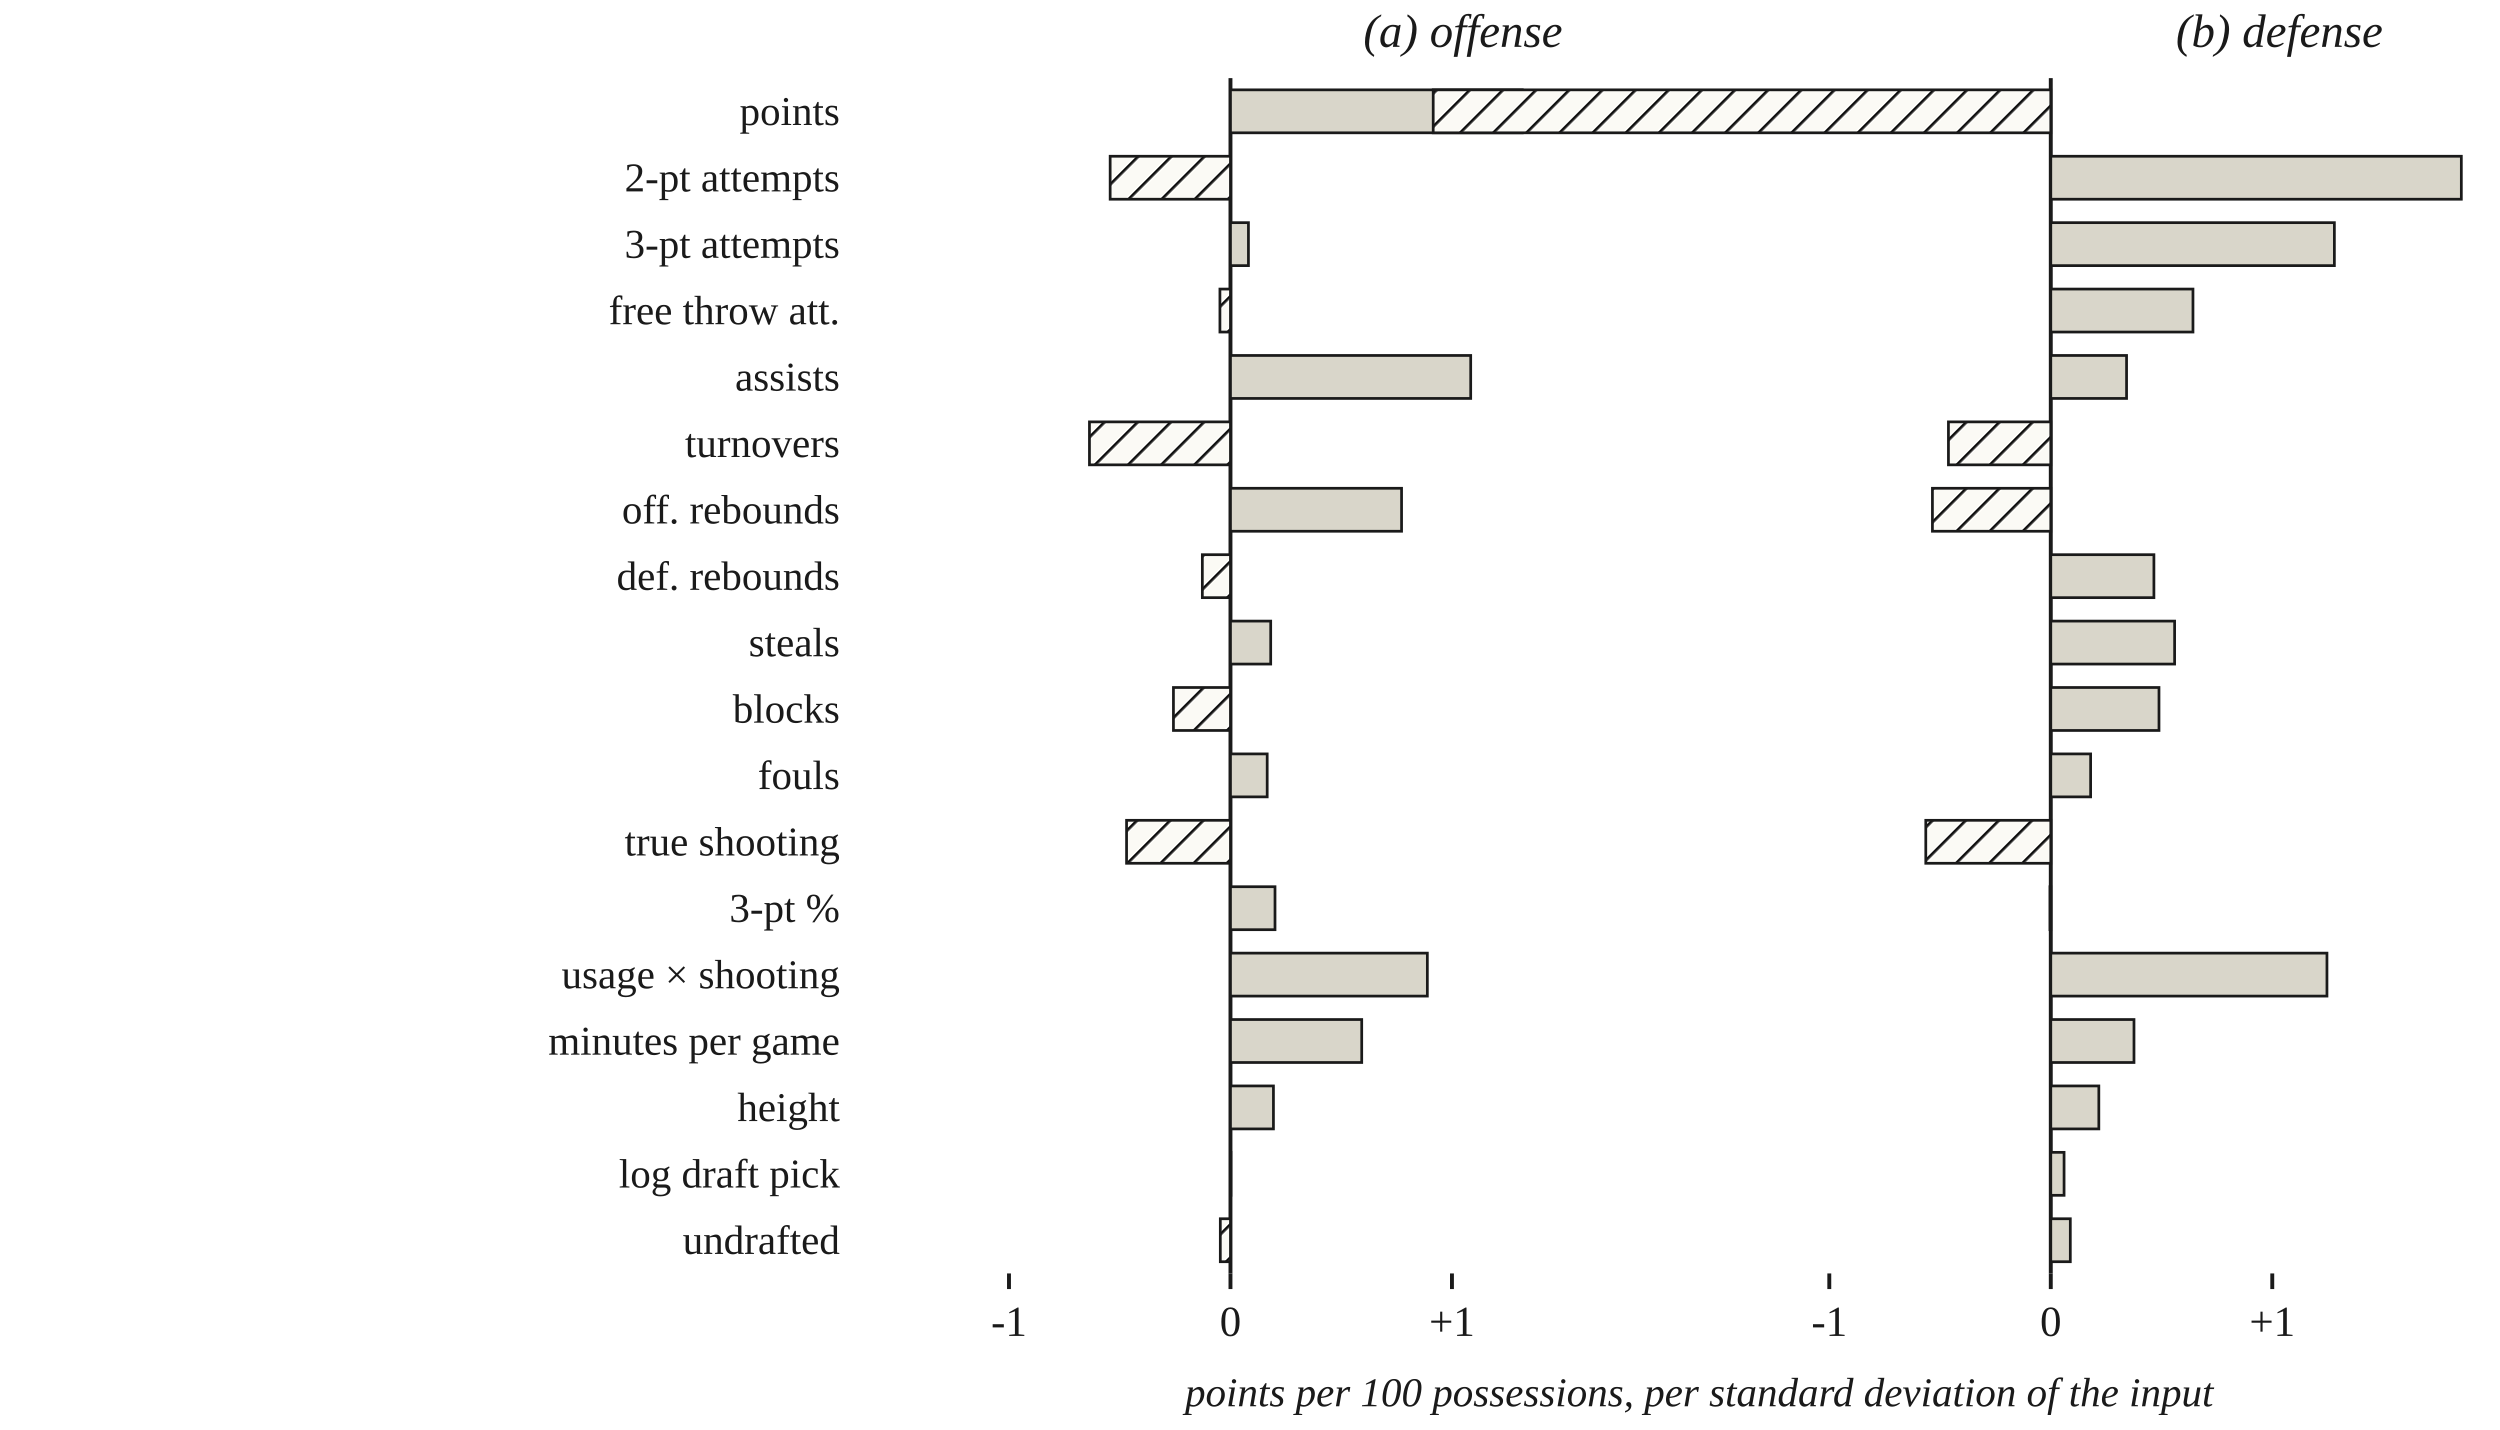
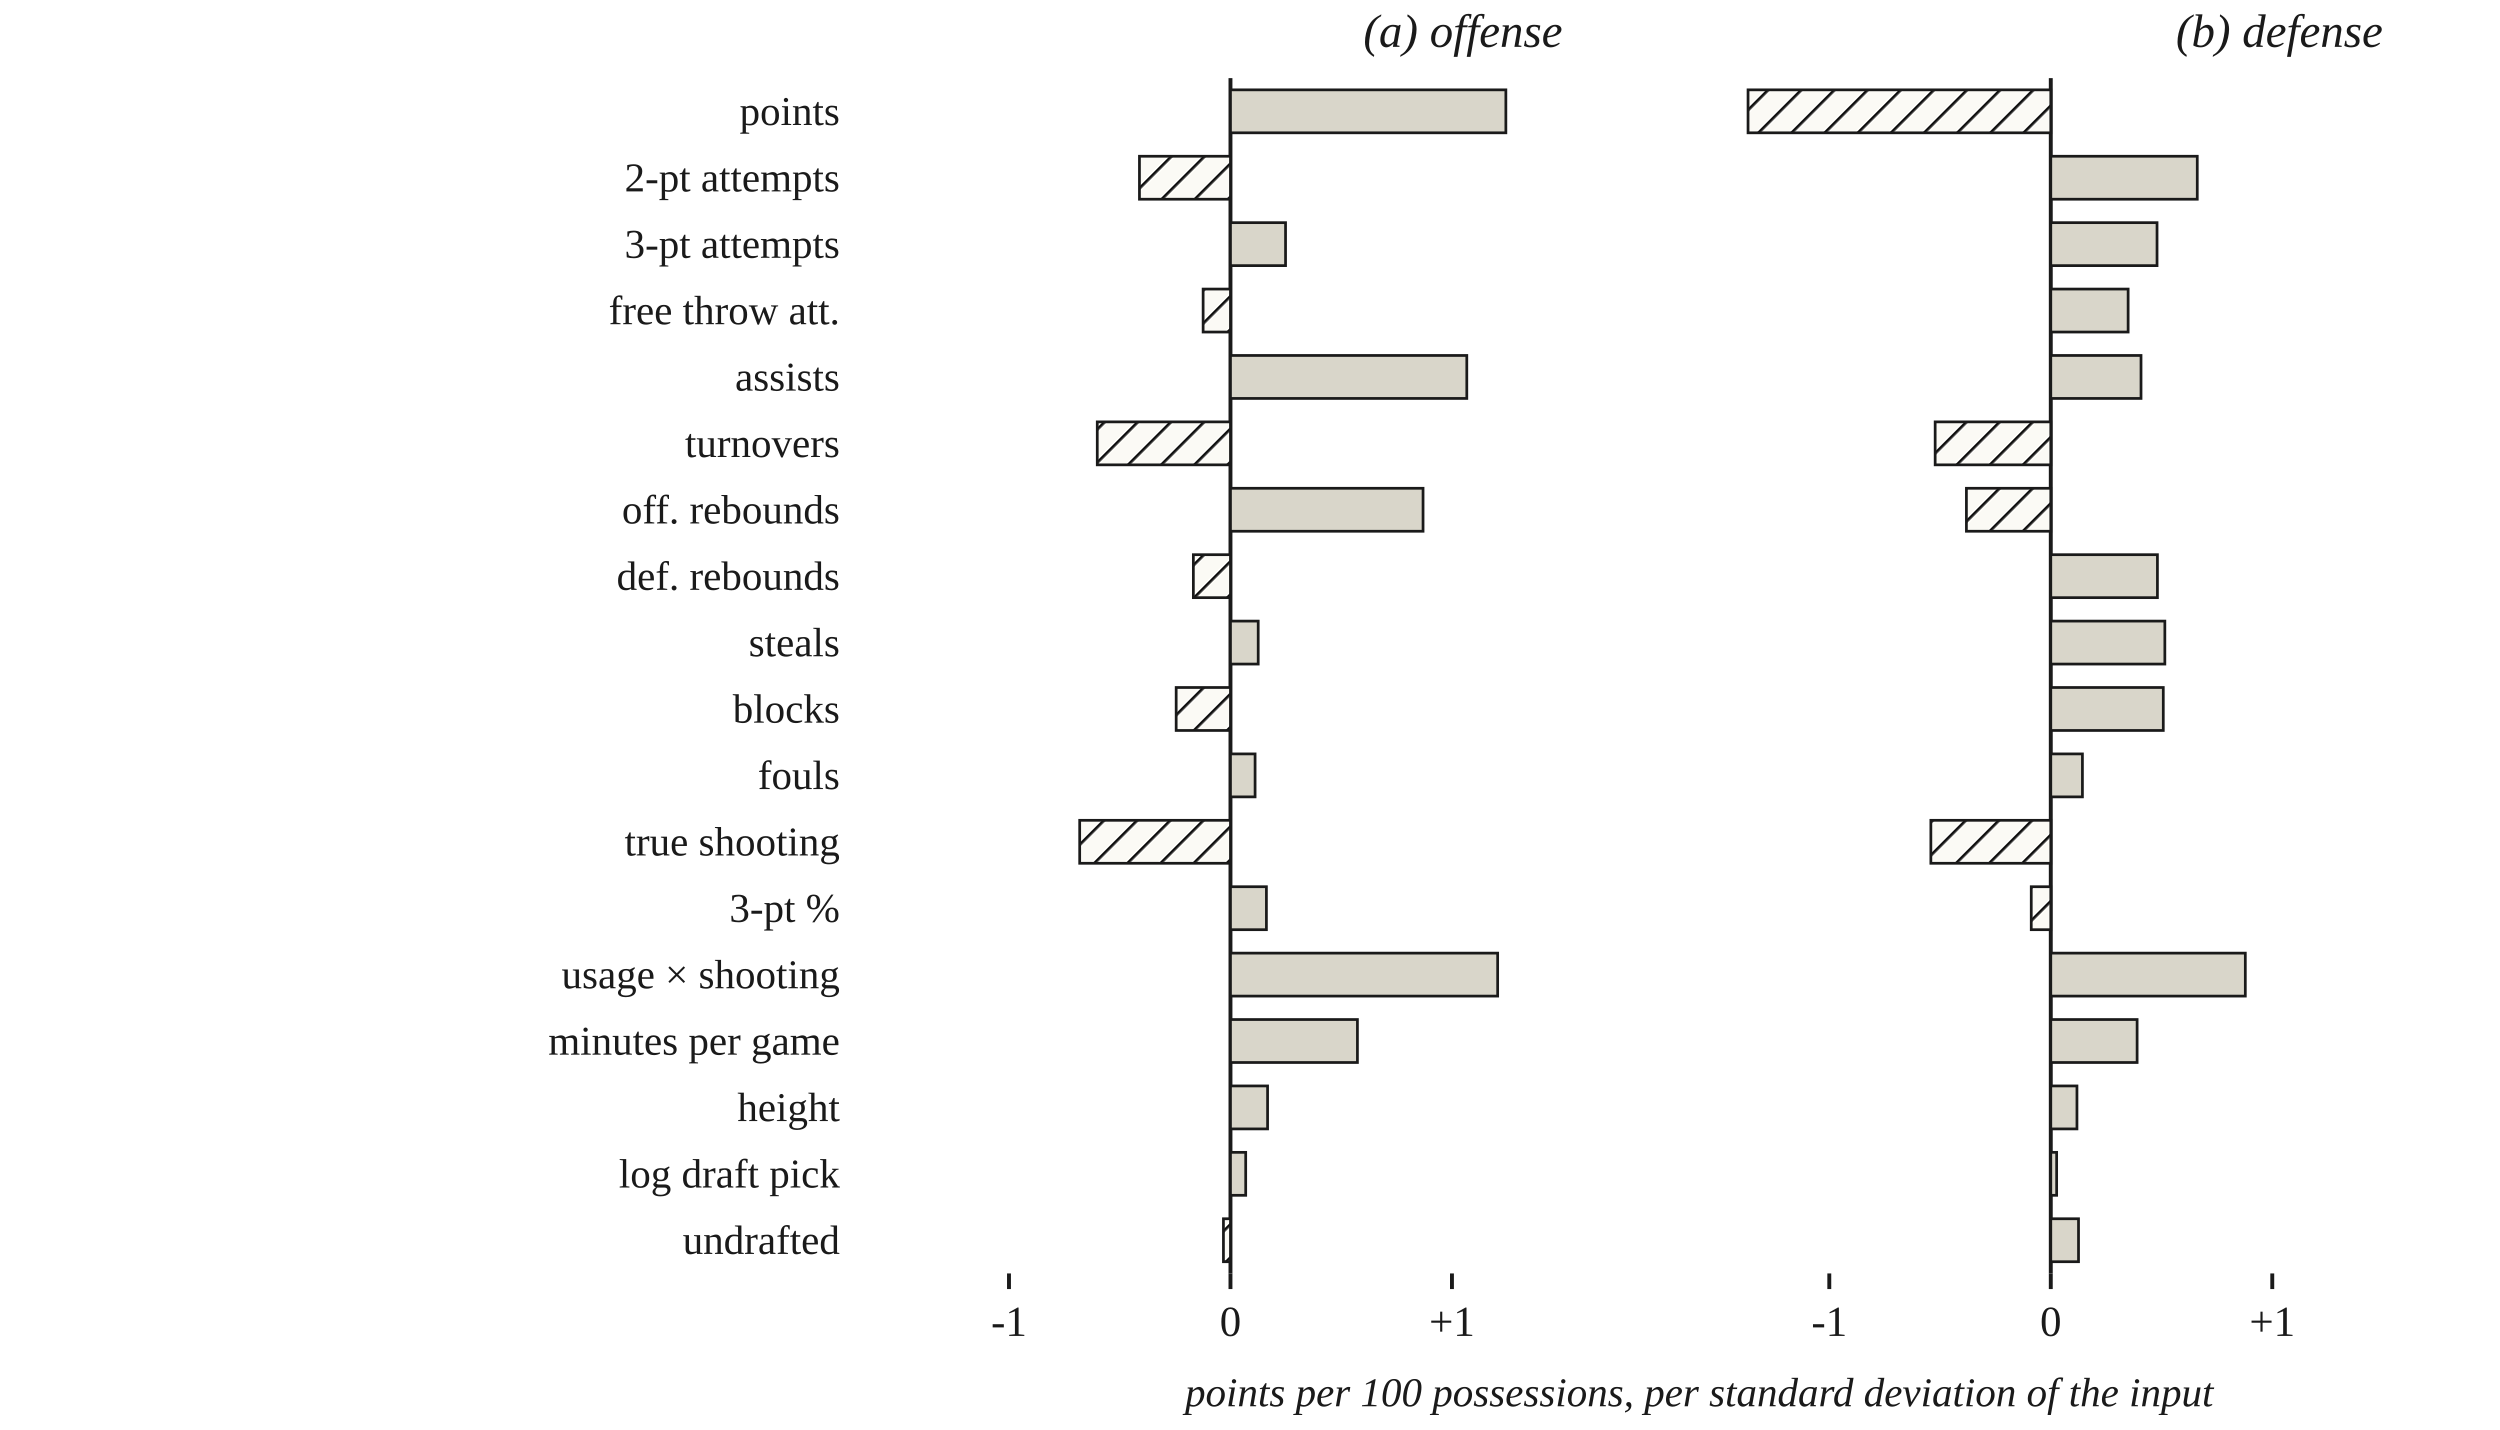
<svg xmlns="http://www.w3.org/2000/svg" viewBox="0 0 640 366" width="100%" role="img" aria-label="Bar charts of the box formula's coefficients for offense and defense">
  <defs>
    <pattern id="hatch" width="6" height="6" patternUnits="userSpaceOnUse" patternTransform="rotate(45)">
      <rect width="6" height="6" fill="#fbfaf5" />
      <line x1="0" y1="0" x2="0" y2="6" stroke="#1a1a1a" stroke-width="1.4" />
    </pattern>
    <pattern id="dots" width="5" height="5" patternUnits="userSpaceOnUse">
      <rect width="5" height="5" fill="#fbfaf5" />
      <circle cx="2.5" cy="2.5" r=".9" fill="#1a1a1a" />
    </pattern>
    <marker id="arrow" viewBox="0 0 10 10" refX="9" refY="5" markerWidth="7" markerHeight="7" orient="auto-start-reverse">
      <path d="M 0 1 L 9 5 L 0 9 z" fill="#1a1a1a" />
    </marker>
  </defs>
  <line x1="315" y1="20" x2="315" y2="326" stroke="#1a1a1a" stroke-width="1.0" />
-   <rect x="315" y="23" width="74.7" height="11" rx="0" fill="#d9d6ca" stroke="#1a1a1a" stroke-width="0.7" />
-   <rect x="284.2" y="40" width="30.8" height="11" rx="0" fill="url(#hatch)" stroke="#1a1a1a" stroke-width="0.7" />
-   <rect x="315" y="57" width="4.6" height="11" rx="0" fill="#d9d6ca" stroke="#1a1a1a" stroke-width="0.7" />
-   <rect x="312.3" y="74" width="2.7" height="11" rx="0" fill="url(#hatch)" stroke="#1a1a1a" stroke-width="0.7" />
-   <rect x="315" y="91" width="61.5" height="11" rx="0" fill="#d9d6ca" stroke="#1a1a1a" stroke-width="0.7" />
-   <rect x="278.9" y="108" width="36.1" height="11" rx="0" fill="url(#hatch)" stroke="#1a1a1a" stroke-width="0.7" />
-   <rect x="315" y="125" width="43.8" height="11" rx="0" fill="#d9d6ca" stroke="#1a1a1a" stroke-width="0.7" />
-   <rect x="307.8" y="142" width="7.2" height="11" rx="0" fill="url(#hatch)" stroke="#1a1a1a" stroke-width="0.7" />
-   <rect x="315" y="159" width="10.3" height="11" rx="0" fill="#d9d6ca" stroke="#1a1a1a" stroke-width="0.7" />
-   <rect x="300.4" y="176" width="14.6" height="11" rx="0" fill="url(#hatch)" stroke="#1a1a1a" stroke-width="0.7" />
-   <rect x="315" y="193" width="9.4" height="11" rx="0" fill="#d9d6ca" stroke="#1a1a1a" stroke-width="0.7" />
-   <rect x="288.4" y="210" width="26.6" height="11" rx="0" fill="url(#hatch)" stroke="#1a1a1a" stroke-width="0.7" />
-   <rect x="315" y="227" width="11.4" height="11" rx="0" fill="#d9d6ca" stroke="#1a1a1a" stroke-width="0.7" />
-   <rect x="315" y="244" width="50.4" height="11" rx="0" fill="#d9d6ca" stroke="#1a1a1a" stroke-width="0.7" />
-   <rect x="315" y="261" width="33.6" height="11" rx="0" fill="#d9d6ca" stroke="#1a1a1a" stroke-width="0.7" />
-   <rect x="315" y="278" width="11" height="11" rx="0" fill="#d9d6ca" stroke="#1a1a1a" stroke-width="0.7" />
-   <rect x="315" y="295" width="0.1" height="11" rx="0" fill="#d9d6ca" stroke="#1a1a1a" stroke-width="0.7" />
-   <rect x="312.4" y="312" width="2.6" height="11" rx="0" fill="url(#hatch)" stroke="#1a1a1a" stroke-width="0.7" />
+   <rect x="315" y="23" width="70.5" height="11" rx="0" fill="#d9d6ca" stroke="#1a1a1a" stroke-width="0.7" />
+   <rect x="291.7" y="40" width="23.3" height="11" rx="0" fill="url(#hatch)" stroke="#1a1a1a" stroke-width="0.7" />
+   <rect x="315" y="57" width="14.1" height="11" rx="0" fill="#d9d6ca" stroke="#1a1a1a" stroke-width="0.7" />
+   <rect x="308" y="74" width="7" height="11" rx="0" fill="url(#hatch)" stroke="#1a1a1a" stroke-width="0.7" />
+   <rect x="315" y="91" width="60.5" height="11" rx="0" fill="#d9d6ca" stroke="#1a1a1a" stroke-width="0.7" />
+   <rect x="280.9" y="108" width="34.1" height="11" rx="0" fill="url(#hatch)" stroke="#1a1a1a" stroke-width="0.7" />
+   <rect x="315" y="125" width="49.3" height="11" rx="0" fill="#d9d6ca" stroke="#1a1a1a" stroke-width="0.7" />
+   <rect x="305.5" y="142" width="9.5" height="11" rx="0" fill="url(#hatch)" stroke="#1a1a1a" stroke-width="0.7" />
+   <rect x="315" y="159" width="7.1" height="11" rx="0" fill="#d9d6ca" stroke="#1a1a1a" stroke-width="0.7" />
+   <rect x="301.1" y="176" width="13.9" height="11" rx="0" fill="url(#hatch)" stroke="#1a1a1a" stroke-width="0.7" />
+   <rect x="315" y="193" width="6.3" height="11" rx="0" fill="#d9d6ca" stroke="#1a1a1a" stroke-width="0.7" />
+   <rect x="276.4" y="210" width="38.6" height="11" rx="0" fill="url(#hatch)" stroke="#1a1a1a" stroke-width="0.7" />
+   <rect x="315" y="227" width="9.2" height="11" rx="0" fill="#d9d6ca" stroke="#1a1a1a" stroke-width="0.7" />
+   <rect x="315" y="244" width="68.4" height="11" rx="0" fill="#d9d6ca" stroke="#1a1a1a" stroke-width="0.7" />
+   <rect x="315" y="261" width="32.5" height="11" rx="0" fill="#d9d6ca" stroke="#1a1a1a" stroke-width="0.7" />
+   <rect x="315" y="278" width="9.5" height="11" rx="0" fill="#d9d6ca" stroke="#1a1a1a" stroke-width="0.7" />
+   <rect x="315" y="295" width="3.9" height="11" rx="0" fill="#d9d6ca" stroke="#1a1a1a" stroke-width="0.7" />
+   <rect x="313.2" y="312" width="1.8" height="11" rx="0" fill="url(#hatch)" stroke="#1a1a1a" stroke-width="0.7" />
  <line x1="258.3" y1="326" x2="258.3" y2="330" stroke="#1a1a1a" stroke-width="1.0" />
  <text x="258.3" y="342" font-size="11" text-anchor="middle" fill="#1a1a1a">-1</text>
  <line x1="315" y1="326" x2="315" y2="330" stroke="#1a1a1a" stroke-width="1.0" />
  <text x="315" y="342" font-size="11" text-anchor="middle" fill="#1a1a1a">0</text>
  <line x1="371.7" y1="326" x2="371.7" y2="330" stroke="#1a1a1a" stroke-width="1.0" />
  <text x="371.7" y="342" font-size="11" text-anchor="middle" fill="#1a1a1a">+1</text>
  <text x="400" y="12" font-size="12" text-anchor="end" fill="#1a1a1a" font-style="italic">(a) offense</text>
  <line x1="525" y1="20" x2="525" y2="326" stroke="#1a1a1a" stroke-width="1.0" />
-   <rect x="366.9" y="23" width="158.1" height="11" rx="0" fill="url(#hatch)" stroke="#1a1a1a" stroke-width="0.7" />
-   <rect x="525" y="40" width="105.1" height="11" rx="0" fill="#d9d6ca" stroke="#1a1a1a" stroke-width="0.7" />
-   <rect x="525" y="57" width="72.6" height="11" rx="0" fill="#d9d6ca" stroke="#1a1a1a" stroke-width="0.7" />
-   <rect x="525" y="74" width="36.4" height="11" rx="0" fill="#d9d6ca" stroke="#1a1a1a" stroke-width="0.7" />
-   <rect x="525" y="91" width="19.4" height="11" rx="0" fill="#d9d6ca" stroke="#1a1a1a" stroke-width="0.7" />
-   <rect x="498.8" y="108" width="26.2" height="11" rx="0" fill="url(#hatch)" stroke="#1a1a1a" stroke-width="0.7" />
-   <rect x="494.7" y="125" width="30.3" height="11" rx="0" fill="url(#hatch)" stroke="#1a1a1a" stroke-width="0.7" />
-   <rect x="525" y="142" width="26.4" height="11" rx="0" fill="#d9d6ca" stroke="#1a1a1a" stroke-width="0.7" />
-   <rect x="525" y="159" width="31.7" height="11" rx="0" fill="#d9d6ca" stroke="#1a1a1a" stroke-width="0.7" />
-   <rect x="525" y="176" width="27.7" height="11" rx="0" fill="#d9d6ca" stroke="#1a1a1a" stroke-width="0.7" />
-   <rect x="525" y="193" width="10.2" height="11" rx="0" fill="#d9d6ca" stroke="#1a1a1a" stroke-width="0.7" />
-   <rect x="493" y="210" width="32" height="11" rx="0" fill="url(#hatch)" stroke="#1a1a1a" stroke-width="0.7" />
-   <rect x="524.8" y="227" width="0.2" height="11" rx="0" fill="url(#hatch)" stroke="#1a1a1a" stroke-width="0.7" />
-   <rect x="525" y="244" width="70.7" height="11" rx="0" fill="#d9d6ca" stroke="#1a1a1a" stroke-width="0.7" />
-   <rect x="525" y="261" width="21.3" height="11" rx="0" fill="#d9d6ca" stroke="#1a1a1a" stroke-width="0.7" />
-   <rect x="525" y="278" width="12.3" height="11" rx="0" fill="#d9d6ca" stroke="#1a1a1a" stroke-width="0.7" />
-   <rect x="525" y="295" width="3.4" height="11" rx="0" fill="#d9d6ca" stroke="#1a1a1a" stroke-width="0.7" />
-   <rect x="525" y="312" width="5" height="11" rx="0" fill="#d9d6ca" stroke="#1a1a1a" stroke-width="0.7" />
+   <rect x="447.5" y="23" width="77.5" height="11" rx="0" fill="url(#hatch)" stroke="#1a1a1a" stroke-width="0.7" />
+   <rect x="525" y="40" width="37.5" height="11" rx="0" fill="#d9d6ca" stroke="#1a1a1a" stroke-width="0.7" />
+   <rect x="525" y="57" width="27.2" height="11" rx="0" fill="#d9d6ca" stroke="#1a1a1a" stroke-width="0.7" />
+   <rect x="525" y="74" width="19.8" height="11" rx="0" fill="#d9d6ca" stroke="#1a1a1a" stroke-width="0.7" />
+   <rect x="525" y="91" width="23.1" height="11" rx="0" fill="#d9d6ca" stroke="#1a1a1a" stroke-width="0.7" />
+   <rect x="495.4" y="108" width="29.6" height="11" rx="0" fill="url(#hatch)" stroke="#1a1a1a" stroke-width="0.7" />
+   <rect x="503.4" y="125" width="21.6" height="11" rx="0" fill="url(#hatch)" stroke="#1a1a1a" stroke-width="0.7" />
+   <rect x="525" y="142" width="27.3" height="11" rx="0" fill="#d9d6ca" stroke="#1a1a1a" stroke-width="0.7" />
+   <rect x="525" y="159" width="29.2" height="11" rx="0" fill="#d9d6ca" stroke="#1a1a1a" stroke-width="0.7" />
+   <rect x="525" y="176" width="28.8" height="11" rx="0" fill="#d9d6ca" stroke="#1a1a1a" stroke-width="0.7" />
+   <rect x="525" y="193" width="8.1" height="11" rx="0" fill="#d9d6ca" stroke="#1a1a1a" stroke-width="0.7" />
+   <rect x="494.3" y="210" width="30.7" height="11" rx="0" fill="url(#hatch)" stroke="#1a1a1a" stroke-width="0.7" />
+   <rect x="520" y="227" width="5" height="11" rx="0" fill="url(#hatch)" stroke="#1a1a1a" stroke-width="0.7" />
+   <rect x="525" y="244" width="49.8" height="11" rx="0" fill="#d9d6ca" stroke="#1a1a1a" stroke-width="0.7" />
+   <rect x="525" y="261" width="22.1" height="11" rx="0" fill="#d9d6ca" stroke="#1a1a1a" stroke-width="0.7" />
+   <rect x="525" y="278" width="6.7" height="11" rx="0" fill="#d9d6ca" stroke="#1a1a1a" stroke-width="0.7" />
+   <rect x="525" y="295" width="1.5" height="11" rx="0" fill="#d9d6ca" stroke="#1a1a1a" stroke-width="0.7" />
+   <rect x="525" y="312" width="7.1" height="11" rx="0" fill="#d9d6ca" stroke="#1a1a1a" stroke-width="0.7" />
  <line x1="468.3" y1="326" x2="468.3" y2="330" stroke="#1a1a1a" stroke-width="1.0" />
  <text x="468.3" y="342" font-size="11" text-anchor="middle" fill="#1a1a1a">-1</text>
  <line x1="525" y1="326" x2="525" y2="330" stroke="#1a1a1a" stroke-width="1.0" />
  <text x="525" y="342" font-size="11" text-anchor="middle" fill="#1a1a1a">0</text>
  <line x1="581.7" y1="326" x2="581.7" y2="330" stroke="#1a1a1a" stroke-width="1.0" />
  <text x="581.7" y="342" font-size="11" text-anchor="middle" fill="#1a1a1a">+1</text>
  <text x="610" y="12" font-size="12" text-anchor="end" fill="#1a1a1a" font-style="italic">(b) defense</text>
  <text x="215" y="32" font-size="10.5" text-anchor="end" fill="#1a1a1a">points</text>
  <text x="215" y="49" font-size="10.5" text-anchor="end" fill="#1a1a1a">2-pt attempts</text>
  <text x="215" y="66" font-size="10.5" text-anchor="end" fill="#1a1a1a">3-pt attempts</text>
  <text x="215" y="83" font-size="10.5" text-anchor="end" fill="#1a1a1a">free throw att.</text>
  <text x="215" y="100" font-size="10.5" text-anchor="end" fill="#1a1a1a">assists</text>
  <text x="215" y="117" font-size="10.5" text-anchor="end" fill="#1a1a1a">turnovers</text>
  <text x="215" y="134" font-size="10.5" text-anchor="end" fill="#1a1a1a">off. rebounds</text>
  <text x="215" y="151" font-size="10.5" text-anchor="end" fill="#1a1a1a">def. rebounds</text>
  <text x="215" y="168" font-size="10.5" text-anchor="end" fill="#1a1a1a">steals</text>
  <text x="215" y="185" font-size="10.5" text-anchor="end" fill="#1a1a1a">blocks</text>
  <text x="215" y="202" font-size="10.5" text-anchor="end" fill="#1a1a1a">fouls</text>
  <text x="215" y="219" font-size="10.5" text-anchor="end" fill="#1a1a1a">true shooting</text>
  <text x="215" y="236" font-size="10.5" text-anchor="end" fill="#1a1a1a">3-pt %</text>
  <text x="215" y="253" font-size="10.5" text-anchor="end" fill="#1a1a1a">usage × shooting</text>
  <text x="215" y="270" font-size="10.5" text-anchor="end" fill="#1a1a1a">minutes per game</text>
  <text x="215" y="287" font-size="10.5" text-anchor="end" fill="#1a1a1a">height</text>
  <text x="215" y="304" font-size="10.5" text-anchor="end" fill="#1a1a1a">log draft pick</text>
  <text x="215" y="321" font-size="10.5" text-anchor="end" fill="#1a1a1a">undrafted</text>
  <text x="435" y="360" font-size="10.5" text-anchor="middle" fill="#1a1a1a" font-style="italic">points per 100 possessions, per standard deviation of the input</text>
</svg>
